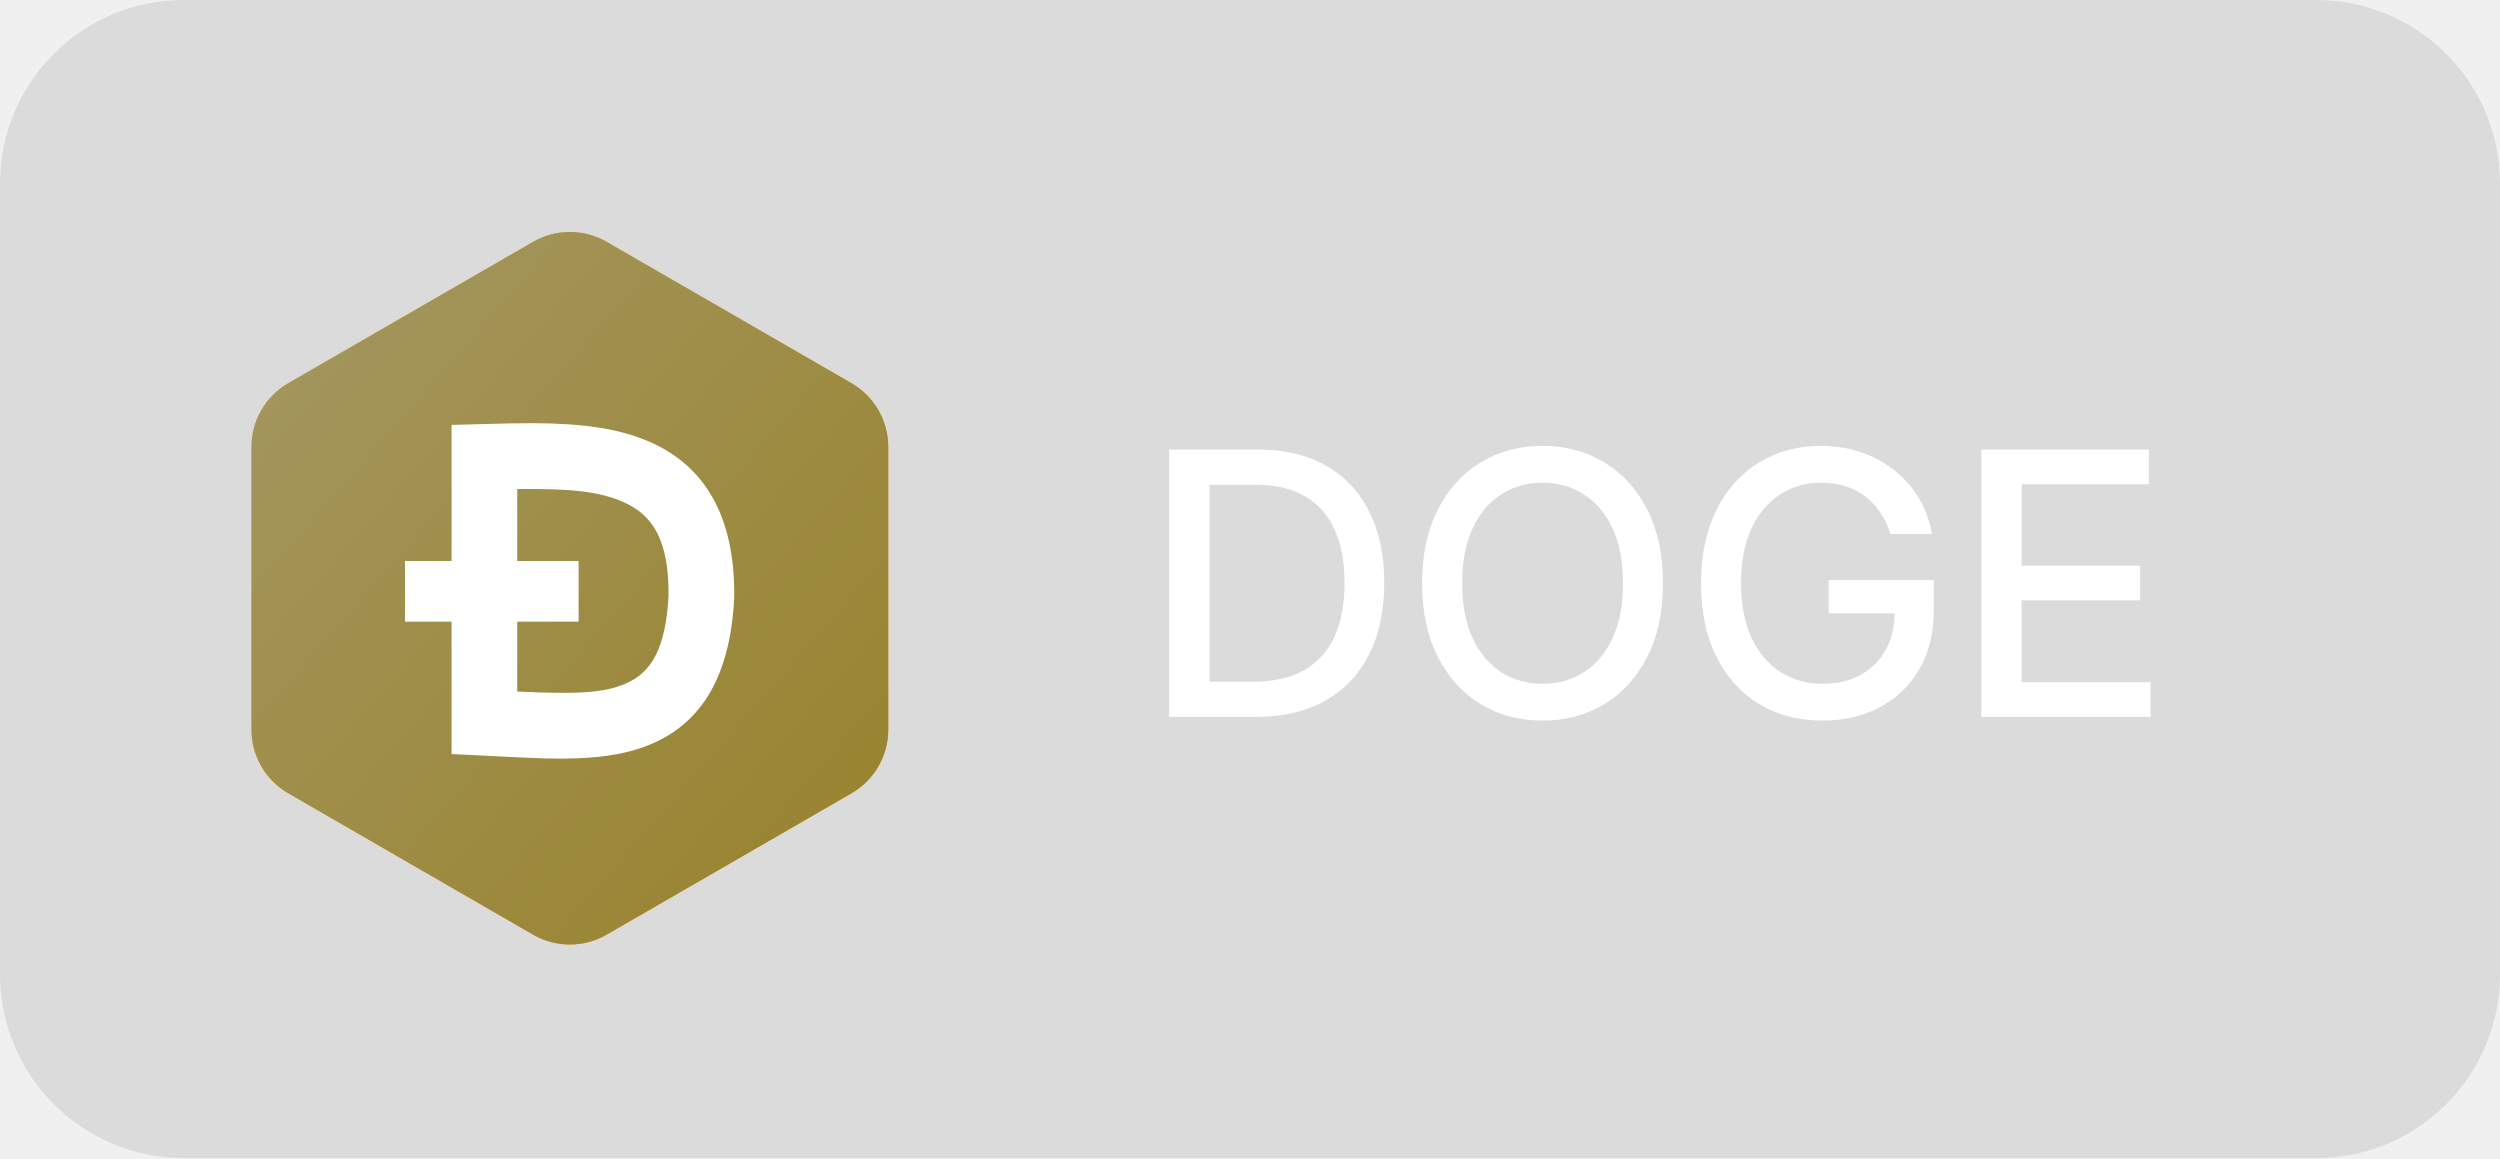
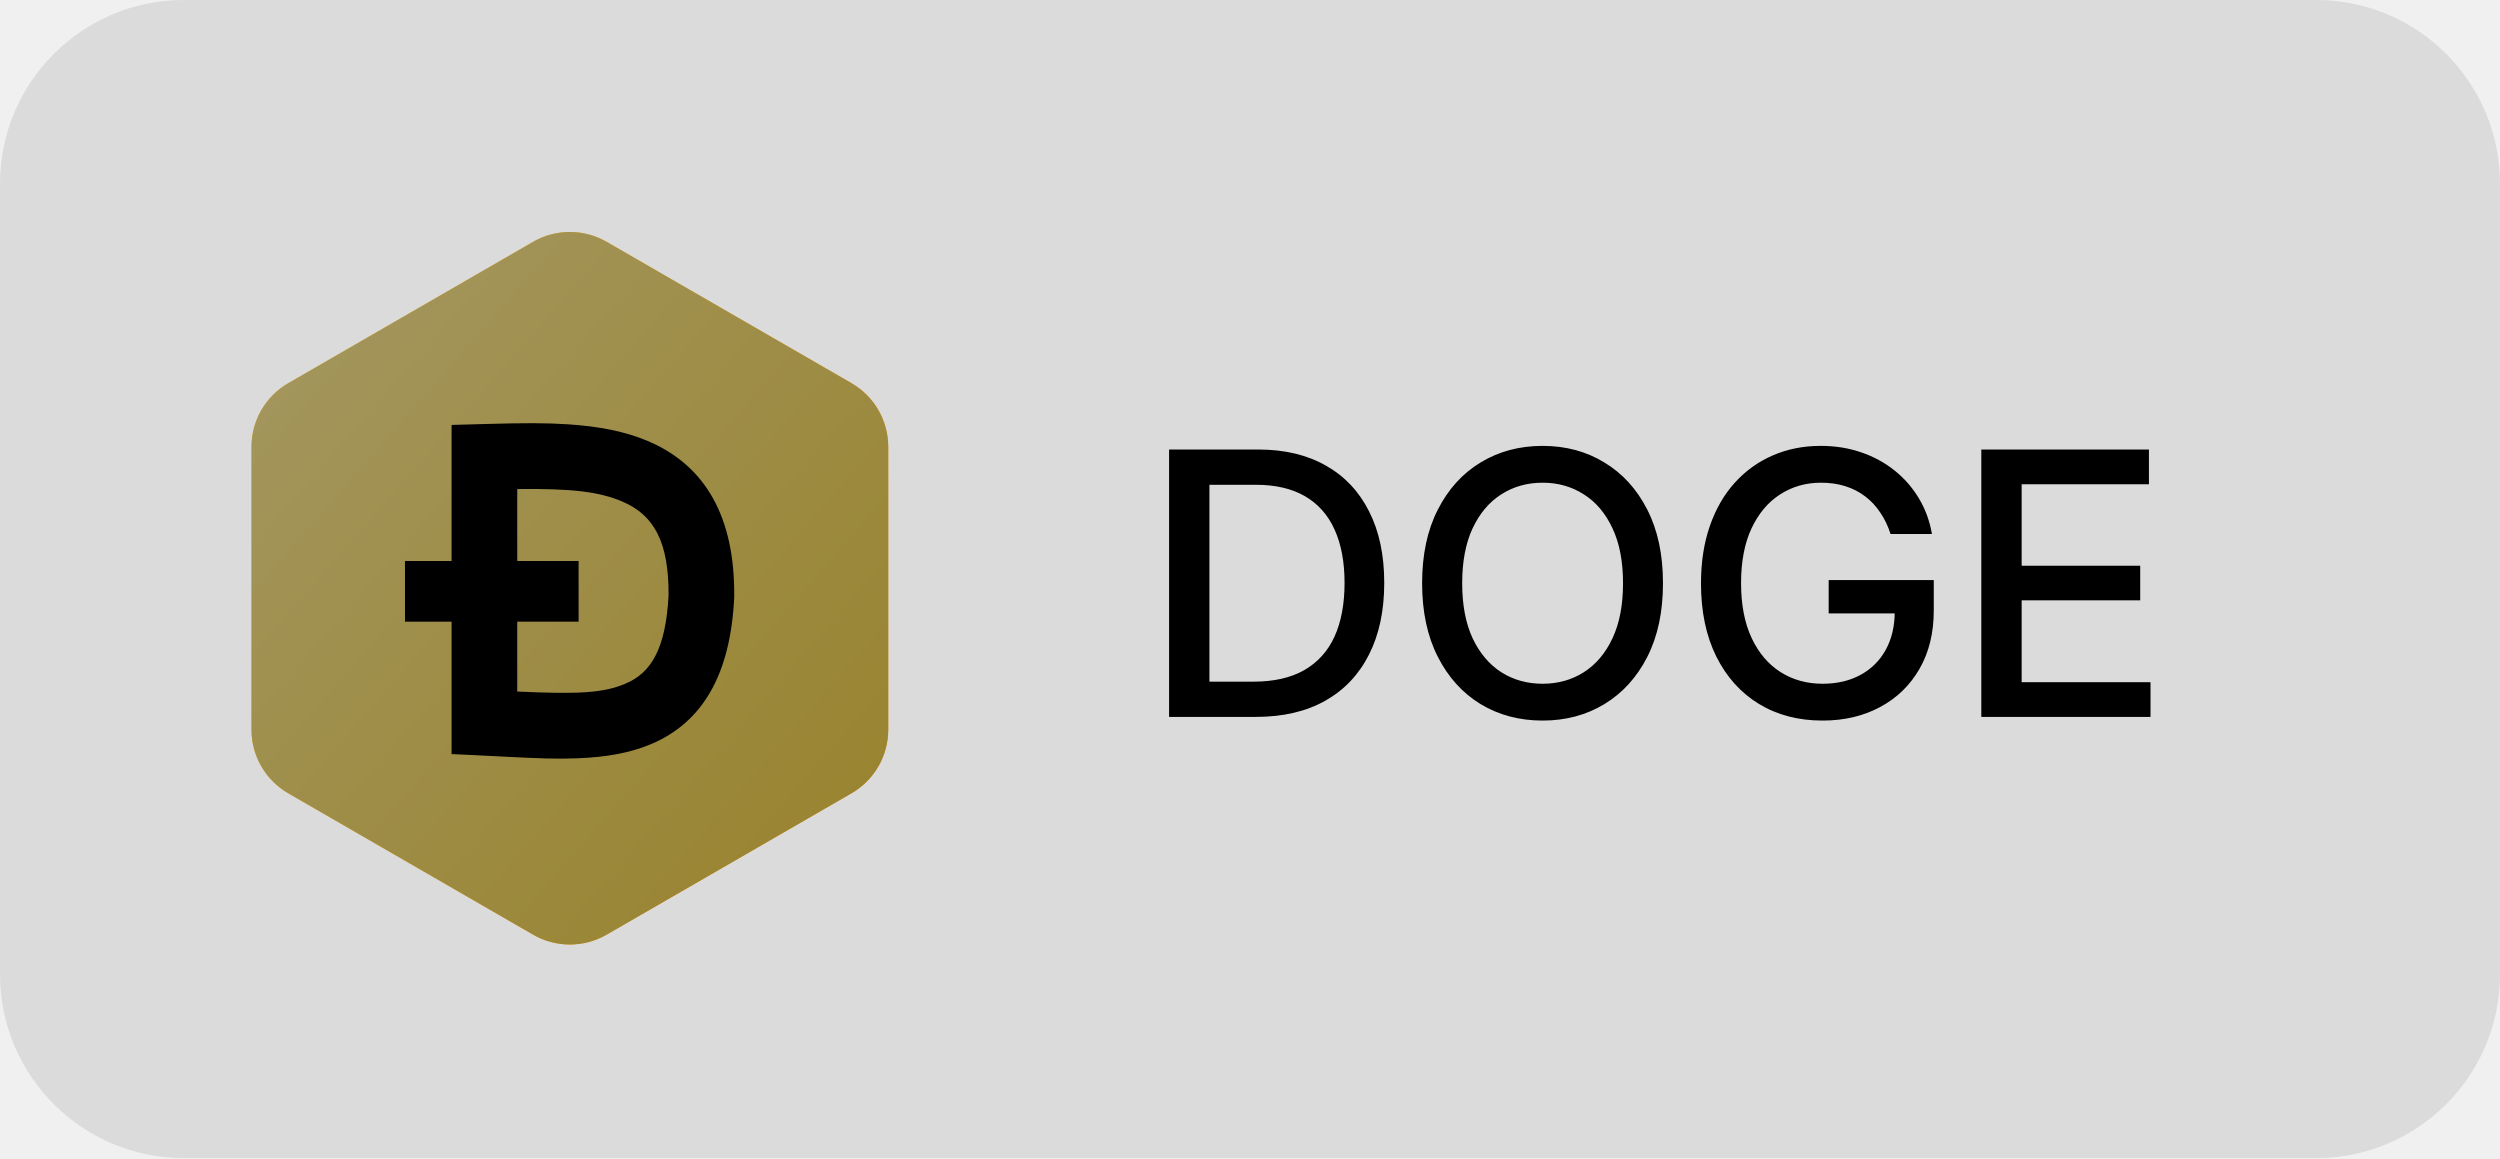
<svg xmlns="http://www.w3.org/2000/svg" width="136" height="63" viewBox="0 0 136 63" fill="none">
  <rect width="136" height="63" rx="10" fill="#3C3D3F" fill-opacity="0.12" />
-   <path d="M68.307 39H63.598V24.454H68.456C69.881 24.454 71.105 24.746 72.128 25.328C73.151 25.906 73.934 26.737 74.479 27.821C75.028 28.901 75.303 30.195 75.303 31.706C75.303 33.221 75.026 34.523 74.472 35.612C73.922 36.701 73.127 37.539 72.085 38.126C71.044 38.709 69.784 39 68.307 39ZM65.793 37.082H68.186C69.294 37.082 70.215 36.874 70.949 36.457C71.683 36.036 72.232 35.428 72.597 34.632C72.961 33.832 73.144 32.856 73.144 31.706C73.144 30.565 72.961 29.597 72.597 28.801C72.237 28.006 71.699 27.402 70.984 26.99C70.269 26.578 69.382 26.372 68.321 26.372H65.793V37.082ZM90.466 31.727C90.466 33.28 90.183 34.615 89.614 35.733C89.046 36.846 88.267 37.703 87.278 38.304C86.293 38.901 85.173 39.199 83.918 39.199C82.659 39.199 81.534 38.901 80.545 38.304C79.56 37.703 78.783 36.843 78.215 35.726C77.647 34.608 77.363 33.276 77.363 31.727C77.363 30.174 77.647 28.841 78.215 27.729C78.783 26.611 79.56 25.754 80.545 25.158C81.534 24.556 82.659 24.256 83.918 24.256C85.173 24.256 86.293 24.556 87.278 25.158C88.267 25.754 89.046 26.611 89.614 27.729C90.183 28.841 90.466 30.174 90.466 31.727ZM88.293 31.727C88.293 30.544 88.102 29.547 87.718 28.737C87.339 27.923 86.818 27.307 86.156 26.891C85.497 26.469 84.752 26.259 83.918 26.259C83.08 26.259 82.332 26.469 81.674 26.891C81.016 27.307 80.495 27.923 80.111 28.737C79.733 29.547 79.543 30.544 79.543 31.727C79.543 32.911 79.733 33.91 80.111 34.724C80.495 35.534 81.016 36.15 81.674 36.571C82.332 36.988 83.08 37.196 83.918 37.196C84.752 37.196 85.497 36.988 86.156 36.571C86.818 36.15 87.339 35.534 87.718 34.724C88.102 33.91 88.293 32.911 88.293 31.727ZM102.846 29.05C102.709 28.619 102.524 28.233 102.292 27.892C102.065 27.546 101.793 27.253 101.476 27.011C101.158 26.765 100.796 26.578 100.389 26.45C99.987 26.322 99.544 26.259 99.061 26.259C98.242 26.259 97.503 26.469 96.845 26.891C96.187 27.312 95.666 27.93 95.282 28.744C94.904 29.554 94.714 30.546 94.714 31.72C94.714 32.899 94.906 33.896 95.29 34.71C95.673 35.525 96.199 36.142 96.866 36.564C97.534 36.985 98.294 37.196 99.146 37.196C99.937 37.196 100.626 37.035 101.213 36.713C101.805 36.391 102.262 35.937 102.584 35.349C102.91 34.758 103.074 34.062 103.074 33.261L103.642 33.368H99.48V31.557H105.197V33.212C105.197 34.433 104.937 35.494 104.416 36.394C103.9 37.288 103.185 37.98 102.271 38.467C101.362 38.955 100.32 39.199 99.146 39.199C97.83 39.199 96.675 38.896 95.68 38.29C94.691 37.684 93.919 36.824 93.365 35.712C92.811 34.594 92.534 33.269 92.534 31.734C92.534 30.574 92.695 29.533 93.017 28.609C93.339 27.686 93.791 26.902 94.373 26.259C94.961 25.61 95.65 25.115 96.44 24.774C97.236 24.428 98.105 24.256 99.047 24.256C99.833 24.256 100.564 24.372 101.241 24.604C101.923 24.836 102.529 25.165 103.06 25.591C103.595 26.017 104.037 26.524 104.388 27.111C104.738 27.693 104.975 28.34 105.098 29.05H102.846ZM107.783 39V24.454H116.902V26.344H109.978V30.776H116.427V32.658H109.978V37.111H116.988V39H107.783Z" fill="white" />
+   <path d="M68.307 39H63.598V24.454H68.456C69.881 24.454 71.105 24.746 72.128 25.328C73.151 25.906 73.934 26.737 74.479 27.821C75.028 28.901 75.303 30.195 75.303 31.706C75.303 33.221 75.026 34.523 74.472 35.612C73.922 36.701 73.127 37.539 72.085 38.126C71.044 38.709 69.784 39 68.307 39ZM65.793 37.082H68.186C69.294 37.082 70.215 36.874 70.949 36.457C71.683 36.036 72.232 35.428 72.597 34.632C72.961 33.832 73.144 32.856 73.144 31.706C73.144 30.565 72.961 29.597 72.597 28.801C72.237 28.006 71.699 27.402 70.984 26.99C70.269 26.578 69.382 26.372 68.321 26.372H65.793V37.082ZM90.466 31.727C90.466 33.28 90.183 34.615 89.614 35.733C89.046 36.846 88.267 37.703 87.278 38.304C86.293 38.901 85.173 39.199 83.918 39.199C82.659 39.199 81.534 38.901 80.545 38.304C79.56 37.703 78.783 36.843 78.215 35.726C77.647 34.608 77.363 33.276 77.363 31.727C77.363 30.174 77.647 28.841 78.215 27.729C78.783 26.611 79.56 25.754 80.545 25.158C81.534 24.556 82.659 24.256 83.918 24.256C85.173 24.256 86.293 24.556 87.278 25.158C88.267 25.754 89.046 26.611 89.614 27.729C90.183 28.841 90.466 30.174 90.466 31.727ZM88.293 31.727C88.293 30.544 88.102 29.547 87.718 28.737C87.339 27.923 86.818 27.307 86.156 26.891C85.497 26.469 84.752 26.259 83.918 26.259C83.08 26.259 82.332 26.469 81.674 26.891C81.016 27.307 80.495 27.923 80.111 28.737C79.733 29.547 79.543 30.544 79.543 31.727C79.543 32.911 79.733 33.91 80.111 34.724C80.495 35.534 81.016 36.15 81.674 36.571C82.332 36.988 83.08 37.196 83.918 37.196C84.752 37.196 85.497 36.988 86.156 36.571C86.818 36.15 87.339 35.534 87.718 34.724C88.102 33.91 88.293 32.911 88.293 31.727ZM102.846 29.05C102.709 28.619 102.524 28.233 102.292 27.892C102.065 27.546 101.793 27.253 101.476 27.011C101.158 26.765 100.796 26.578 100.389 26.45C99.987 26.322 99.544 26.259 99.061 26.259C98.242 26.259 97.503 26.469 96.845 26.891C96.187 27.312 95.666 27.93 95.282 28.744C94.904 29.554 94.714 30.546 94.714 31.72C94.714 32.899 94.906 33.896 95.29 34.71C95.673 35.525 96.199 36.142 96.866 36.564C97.534 36.985 98.294 37.196 99.146 37.196C99.937 37.196 100.626 37.035 101.213 36.713C101.805 36.391 102.262 35.937 102.584 35.349C102.91 34.758 103.074 34.062 103.074 33.261L103.642 33.368H99.48V31.557H105.197V33.212C105.197 34.433 104.937 35.494 104.416 36.394C103.9 37.288 103.185 37.98 102.271 38.467C101.362 38.955 100.32 39.199 99.146 39.199C97.83 39.199 96.675 38.896 95.68 38.29C94.691 37.684 93.919 36.824 93.365 35.712C92.811 34.594 92.534 33.269 92.534 31.734C92.534 30.574 92.695 29.533 93.017 28.609C93.339 27.686 93.791 26.902 94.373 26.259C94.961 25.61 95.65 25.115 96.44 24.774C97.236 24.428 98.105 24.256 99.047 24.256C99.833 24.256 100.564 24.372 101.241 24.604C101.923 24.836 102.529 25.165 103.06 25.591C103.595 26.017 104.037 26.524 104.388 27.111C104.738 27.693 104.975 28.34 105.098 29.05H102.846ZM107.783 39V24.454H116.902V26.344H109.978V30.776H116.427V32.658H109.978V37.111H116.988V39H107.783Z" fill="black" />
  <path fill-rule="evenodd" clip-rule="evenodd" d="M33 13.155L46.32 20.845C46.928 21.196 47.433 21.701 47.784 22.309C48.135 22.917 48.32 23.607 48.32 24.309V39.691C48.32 40.393 48.135 41.083 47.784 41.691C47.433 42.299 46.928 42.804 46.32 43.155L33 50.845C32.392 51.196 31.702 51.381 31 51.381C30.297 51.381 29.608 51.196 29 50.845L15.68 43.155C15.072 42.804 14.567 42.299 14.216 41.691C13.864 41.083 13.68 40.393 13.68 39.691V24.309C13.68 23.607 13.864 22.917 14.216 22.309C14.567 21.701 15.072 21.196 15.68 20.845L29 13.155C29.608 12.804 30.297 12.619 31 12.619C31.702 12.619 32.392 12.804 33 13.155Z" fill="url(#paint0_linear_0_1306)" />
-   <path fill-rule="evenodd" clip-rule="evenodd" d="M35.196 38.417C34.02 38.842 32.929 38.681 32.444 38.617C32.205 38.586 31.801 38.512 31.37 38.423L30.655 41.09L29.013 40.65L29.716 38.026L28.466 37.691L27.763 40.315L26.121 39.875L26.824 37.251L23.594 36.385L24.46 34.503L25.442 34.767C25.772 34.855 25.918 34.861 26.091 34.768C26.264 34.674 26.348 34.483 26.391 34.322L28.211 27.528C28.326 27.102 28.322 26.978 28.185 26.707C28.048 26.435 27.595 26.283 27.336 26.214L26.387 25.959L26.844 24.255L30.074 25.12L30.779 22.488L32.421 22.928L31.716 25.56L32.966 25.895L33.672 23.263L35.314 23.703L34.6 26.367C35.804 26.771 36.653 27.248 37.29 28.049C38.115 29.084 37.708 30.389 37.6 30.698C37.493 31.006 37.193 31.575 36.812 31.892C36.431 32.21 35.651 32.42 35.651 32.42C35.651 32.42 36.403 32.803 36.851 33.375C37.297 33.947 37.513 34.802 37.197 35.885C36.883 36.969 36.37 37.991 35.196 38.417ZM31.788 32.717C31.177 32.521 30.558 32.355 29.932 32.22L28.988 35.742C28.988 35.742 30.071 36.057 30.815 36.199C31.558 36.34 32.359 36.358 32.791 36.251C33.221 36.144 33.761 35.943 33.977 35.138C34.193 34.332 33.747 33.851 33.48 33.615C33.215 33.379 32.587 32.989 31.788 32.718V32.717ZM31.735 30.952C32.34 31.089 33.014 31.122 33.542 30.992C34.07 30.862 34.438 30.532 34.583 29.93C34.728 29.328 34.465 28.714 33.845 28.326C33.225 27.938 32.777 27.801 32.265 27.656C31.753 27.511 31.219 27.416 31.219 27.416L30.369 30.586C30.369 30.586 31.131 30.814 31.735 30.952Z" fill="white" />
+   <path fill-rule="evenodd" clip-rule="evenodd" d="M35.196 38.417C34.02 38.842 32.929 38.681 32.444 38.617C32.205 38.586 31.801 38.512 31.37 38.423L30.655 41.09L29.013 40.65L29.716 38.026L28.466 37.691L27.763 40.315L26.121 39.875L26.824 37.251L23.594 36.385L24.46 34.503L25.442 34.767C25.772 34.855 25.918 34.861 26.091 34.768C26.264 34.674 26.348 34.483 26.391 34.322L28.211 27.528C28.326 27.102 28.322 26.978 28.185 26.707C28.048 26.435 27.595 26.283 27.336 26.214L26.387 25.959L26.844 24.255L30.074 25.12L30.779 22.488L32.421 22.928L31.716 25.56L32.966 25.895L33.672 23.263L35.314 23.703L34.6 26.367C35.804 26.771 36.653 27.248 37.29 28.049C38.115 29.084 37.708 30.389 37.6 30.698C37.493 31.006 37.193 31.575 36.812 31.892C36.431 32.21 35.651 32.42 35.651 32.42C35.651 32.42 36.403 32.803 36.851 33.375C37.297 33.947 37.513 34.802 37.197 35.885C36.883 36.969 36.37 37.991 35.196 38.417ZM31.788 32.717C31.177 32.521 30.558 32.355 29.932 32.22L28.988 35.742C28.988 35.742 30.071 36.057 30.815 36.199C31.558 36.34 32.359 36.358 32.791 36.251C33.221 36.144 33.761 35.943 33.977 35.138C34.193 34.332 33.747 33.851 33.48 33.615C33.215 33.379 32.587 32.989 31.788 32.718V32.717ZM31.735 30.952C32.34 31.089 33.014 31.122 33.542 30.992C34.07 30.862 34.438 30.532 34.583 29.93C34.728 29.328 34.465 28.714 33.845 28.326C33.225 27.938 32.777 27.801 32.265 27.656C31.753 27.511 31.219 27.416 31.219 27.416L30.369 30.586C30.369 30.586 31.131 30.814 31.735 30.952Z" fill="black" />
  <path fill-rule="evenodd" clip-rule="evenodd" d="M33 13.155L46.32 20.845C46.928 21.196 47.433 21.701 47.784 22.309C48.135 22.917 48.32 23.607 48.32 24.309V39.691C48.32 40.393 48.135 41.083 47.784 41.691C47.433 42.299 46.928 42.804 46.32 43.155L33 50.845C32.392 51.196 31.702 51.381 31 51.381C30.297 51.381 29.608 51.196 29 50.845L15.68 43.155C15.072 42.804 14.567 42.299 14.216 41.691C13.864 41.083 13.68 40.393 13.68 39.691V24.309C13.68 23.607 13.864 22.917 14.216 22.309C14.567 21.701 15.072 21.196 15.68 20.845L29 13.155C29.608 12.804 30.297 12.619 31 12.619C31.702 12.619 32.392 12.804 33 13.155Z" fill="url(#paint1_linear_0_1306)" />
-   <path d="M24.566 23.116L26.302 23.068C28.532 23.006 29.629 23.001 30.876 23.081C32.59 23.191 34.013 23.47 35.25 23.996C38.37 25.321 39.982 28.117 39.942 32.458L39.94 32.532C39.73 36.693 38.231 39.292 35.413 40.482C34.27 40.964 32.971 41.192 31.389 41.252C30.266 41.293 29.417 41.266 27.139 41.147L26.267 41.103L24.566 41.021V23.116ZM28.138 26.603V37.62C31.502 37.777 32.832 37.695 34.024 37.192C35.446 36.592 36.219 35.258 36.37 32.389C36.39 29.446 35.555 28.009 33.853 27.284C32.568 26.738 31.085 26.572 28.138 26.604V26.603Z" fill="white" />
-   <path fill-rule="evenodd" clip-rule="evenodd" d="M22.031 30.518H31.476V33.818H22.031V30.518Z" fill="white" />
+   <path d="M24.566 23.116L26.302 23.068C28.532 23.006 29.629 23.001 30.876 23.081C32.59 23.191 34.013 23.47 35.25 23.996C38.37 25.321 39.982 28.117 39.942 32.458L39.94 32.532C39.73 36.693 38.231 39.292 35.413 40.482C34.27 40.964 32.971 41.192 31.389 41.252C30.266 41.293 29.417 41.266 27.139 41.147L26.267 41.103L24.566 41.021V23.116ZM28.138 26.603V37.62C31.502 37.777 32.832 37.695 34.024 37.192C35.446 36.592 36.219 35.258 36.37 32.389C36.39 29.446 35.555 28.009 33.853 27.284C32.568 26.738 31.085 26.572 28.138 26.604V26.603Z" fill="black" />
+   <path fill-rule="evenodd" clip-rule="evenodd" d="M22.031 30.518H31.476V33.818H22.031V30.518Z" fill="black" />
  <defs>
    <linearGradient id="paint0_linear_0_1306" x1="42.553" y1="39.571" x2="16.985" y2="24.646" gradientUnits="userSpaceOnUse">
      <stop stop-color="#FF9400" />
      <stop offset="1" stop-color="#FFBB21" />
    </linearGradient>
    <linearGradient id="paint1_linear_0_1306" x1="-1.493" y1="-3.498" x2="54.527" y2="45.459" gradientUnits="userSpaceOnUse">
      <stop stop-color="#AAA27B" />
      <stop offset="1" stop-color="#978129" />
    </linearGradient>
  </defs>
</svg>
